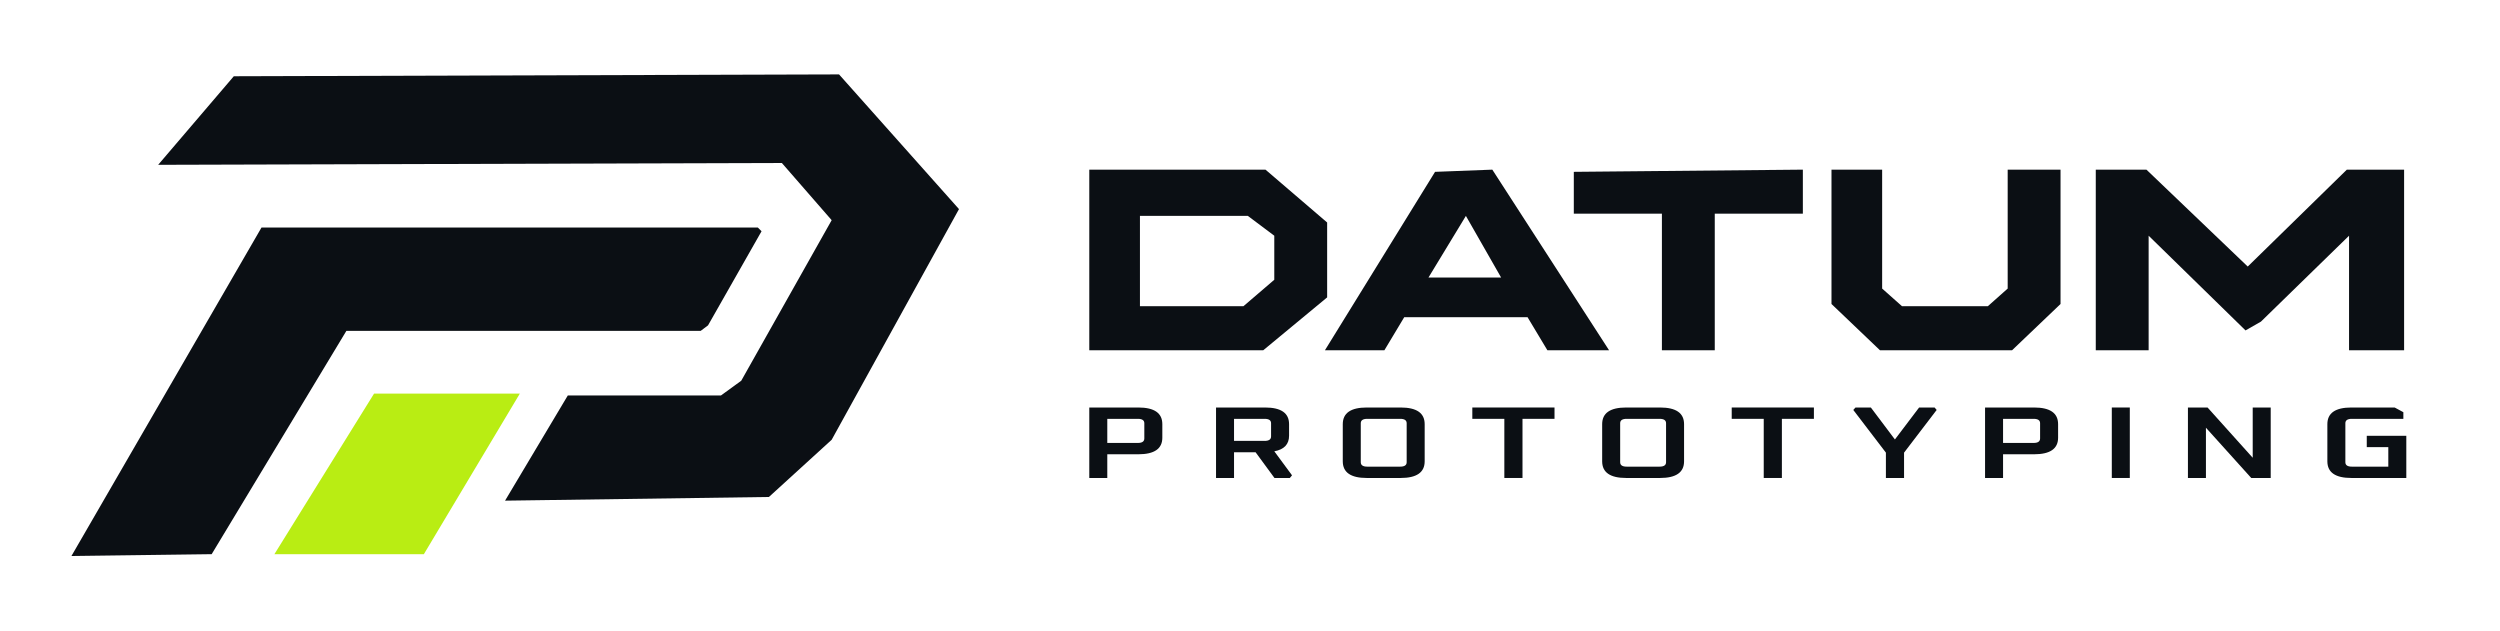
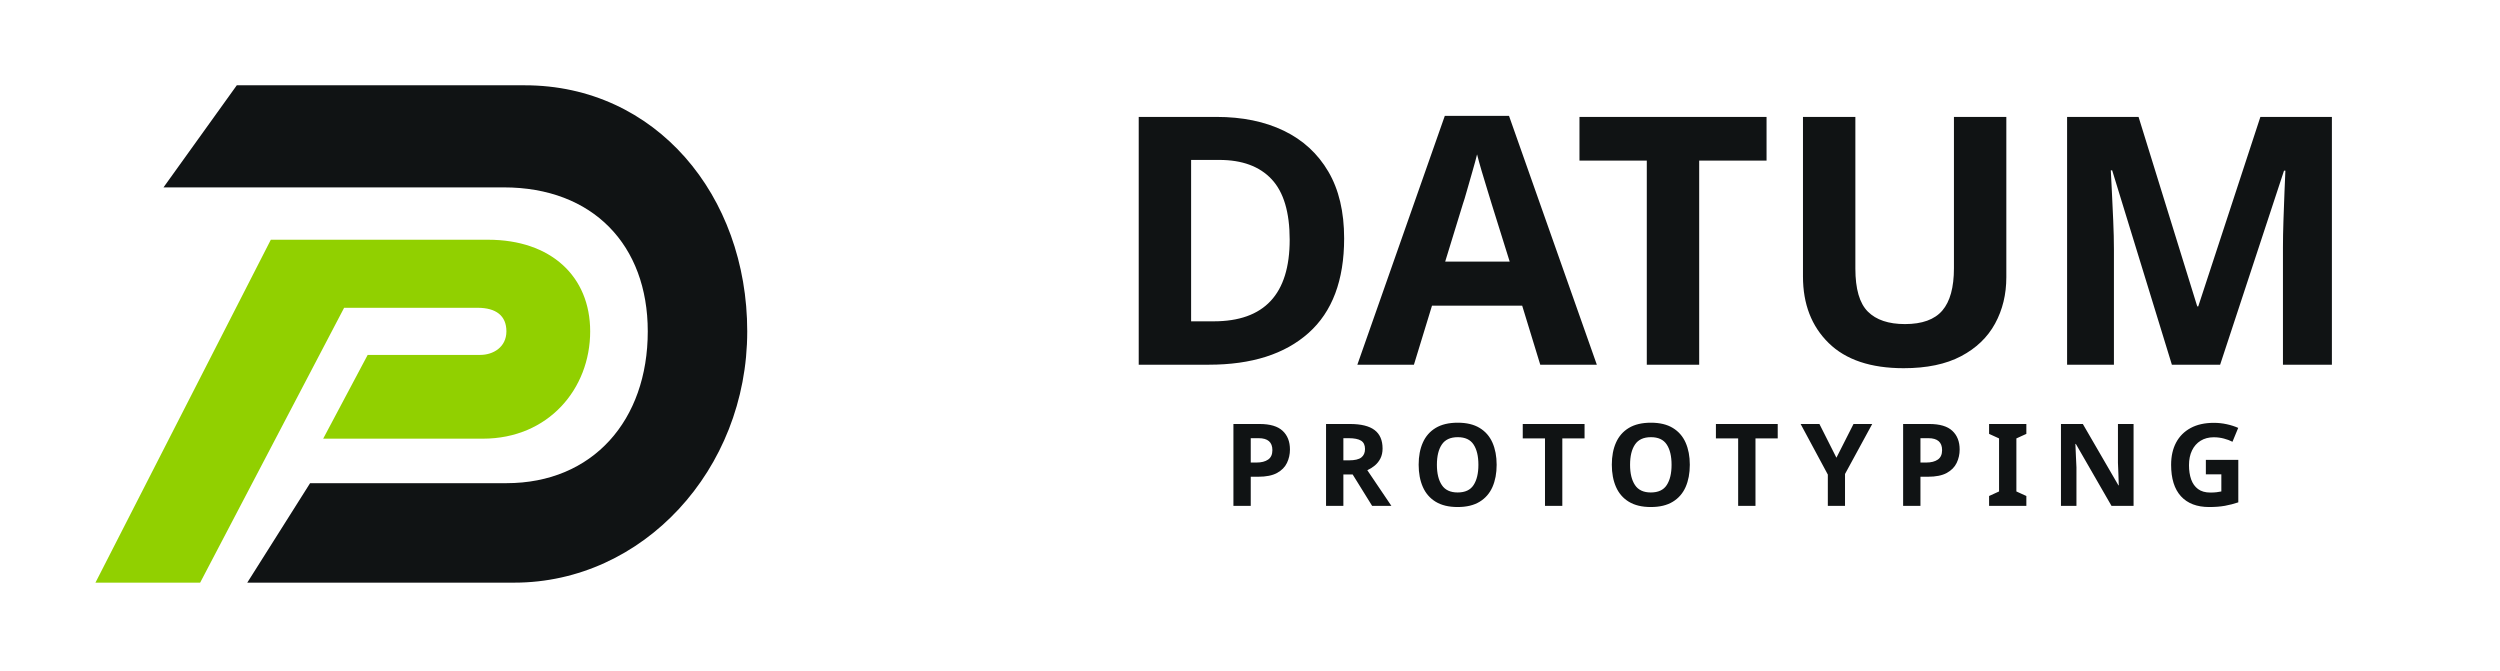
- <svg xmlns="http://www.w3.org/2000/svg" viewBox="0 0 840 212" version="1.1" role="img" aria-label="Datum Prototyping — vandret logo">
-   <g id="DP-symbol" transform="translate(-36.76 5.16) scale(0.62)">
-     <path id="dp-outer" d="M 579 105 L 514 32 L 186 33 L 145 81 L 483 80 L 510 111 L 461 198 L 450 206 L 367 206 L 333 263 L 476 261 L 510 230 Z" fill="#0B0F14" />
-     <path id="dp-inner" d="M 98 293 L 174 292 L 247 171 L 439 171 L 443 168 L 472 117 L 470 115 L 201 115 Z" fill="#0B0F14" />
-     <path id="dp-accent" d="M 341 205 L 262 205 L 208 292 L 289 292 Z" fill="#B9ED13" />
+ <svg xmlns="http://www.w3.org/2000/svg" viewBox="0 0 850 228" role="img" aria-label="Datum Prototyping — horizontal logo">
+   <style>
+     .datum-name { font-family: 'Oxanium',sans-serif; font-style:normal; font-weight:700; font-size:118px; font-kerning:normal; letter-spacing:0; }
+     .datum-prototyping { font-family: 'Oxanium',sans-serif; font-style:normal; font-weight:600; font-size:39px; font-kerning:normal; letter-spacing:7px; }
+   </style>
+   <g transform="translate(28 29) scale(0.89)">
+     <path d="M 59 0 H 169 C 219 0 254 42 254 94 C 254 147 214 190 165 190 H 63 L 87 152 H 162 C 195 152 216 128 216 94 C 216 61 195 39 161 39 H 31 Z" fill="#101314" />
+     <path d="M 72 59 H 155 C 179 59 194 73 194 94 C 194 116 178 135 153 135 H 92 L 109 103 H 152 C 157 103 162 100 162 94 C 162 88 158 85 151 85 H 100 L 45 190 H 5 Z" fill="#91D000" />
  </g>
-   <g id="DATUM-geometric-outlines" fill="#0B0F14" transform="translate(337.88 -182.76) scale(0.74)">
-     <path id="DATUM-D" d="M 38 324 L 38 406 L 117 406 L 146 382 L 146 348 L 118 324 Z M 61 345 L 110 345 L 122 354 L 122 374 L 108 386 L 61 386 Z" fill-rule="evenodd" fill="#0B0F14" />
-     <path id="DATUM-A" d="M 145 406 L 172 406 L 181 391 L 237 391 L 246 406 L 274 406 L 221 324 L 195 325 Z M 209 345 L 225 373 L 192 373 Z" fill-rule="evenodd" fill="#0B0F14" />
-     <path id="DATUM-T" d="M 258 325 L 258 344 L 298 344 L 298 406 L 322 406 L 322 344 L 362 344 L 362 324 Z" fill-rule="evenodd" fill="#0B0F14" />
-     <path id="DATUM-U" d="M 375 324 L 375 385 L 397 406 L 457 406 L 479 385 L 479 324 L 455 324 L 455 378 L 446 386 L 407 386 L 398 378 L 398 324 Z" fill-rule="evenodd" fill="#0B0F14" />
-     <path id="DATUM-M" d="M 495 324 L 495 406 L 519 406 L 519 354 L 563 397 L 570 393 L 610 354 L 610 406 L 635 406 L 635 324 L 609 324 L 564 368 L 518 324 Z" fill-rule="evenodd" fill="#0B0F14" />
-   </g>
-   <g id="PROTOTYPING-Oxanium-SemiBold-outlines" fill="#0B0F14" transform="translate(337.88 -182.76) scale(0.74)">
-     <path id="PROTOTYPING-01-P" d="M85 0V690H417Q580 690 580 527V394Q580 232 417 232H207V0ZM207 343H414Q458 343 458 387V536Q458 579 414 579H207Z" transform="translate(32.305 464) scale(0.067 -0.04637681)" fill="#0B0F14" />
-     <path id="PROTOTYPING-02-R" d="M85 0V690H417Q580 690 580 527V414Q580 288 480 261L600 26L585 0H481L353 252H207V0ZM207 363H414Q458 363 458 407V536Q458 579 414 579H207Z" transform="translate(89.8538 464) scale(0.067 -0.04637681)" fill="#0B0F14" />
-     <path id="PROTOTYPING-03-O" d="M75 163V527Q75 690 238 690H467Q630 690 630 527V163Q630 0 467 0H238Q75 0 75 163ZM197 154Q197 111 241 111H464Q508 111 508 154V536Q508 579 464 579H241Q197 579 197 536Z" transform="translate(148.0726 464) scale(0.067 -0.04637681)" fill="#0B0F14" />
-     <path id="PROTOTYPING-04-T" d="M24 579V690H581V579H364V0H241V579Z" transform="translate(210.3114 464) scale(0.067 -0.04637681)" fill="#0B0F14" />
-     <path id="PROTOTYPING-05-O" d="M75 163V527Q75 690 238 690H467Q630 690 630 527V163Q630 0 467 0H238Q75 0 75 163ZM197 154Q197 111 241 111H464Q508 111 508 154V536Q508 579 464 579H241Q197 579 197 536Z" transform="translate(265.8502 464) scale(0.067 -0.04637681)" fill="#0B0F14" />
-     <path id="PROTOTYPING-06-T" d="M24 579V690H581V579H364V0H241V579Z" transform="translate(328.089 464) scale(0.067 -0.04637681)" fill="#0B0F14" />
-     <path id="PROTOTYPING-07-Y" d="M19 666 34 690H138L301 377L465 690H570L584 666L363 248V0H240V248Z" transform="translate(383.6278 464) scale(0.067 -0.04637681)" fill="#0B0F14" />
-     <path id="PROTOTYPING-08-P" d="M85 0V690H417Q580 690 580 527V394Q580 232 417 232H207V0ZM207 343H414Q458 343 458 387V536Q458 579 414 579H207Z" transform="translate(439.0326 464) scale(0.067 -0.04637681)" fill="#0B0F14" />
-     <path id="PROTOTYPING-09-I" d="M85 0V690H207V0Z" transform="translate(496.5814 464) scale(0.067 -0.04637681)" fill="#0B0F14" />
-     <path id="PROTOTYPING-10-N" d="M85 0V690H218L524 198V690H646V0H514L207 492V0Z" transform="translate(531.1492 464) scale(0.067 -0.04637681)" fill="#0B0F14" />
-     <path id="PROTOTYPING-11-G" d="M75 163V527Q75 690 238 690H531L590 644V579H241Q197 579 197 536V154Q197 111 241 111H488V302H342V413H610V0H238Q75 0 75 163Z" transform="translate(595.13 464) scale(0.067 -0.04637681)" fill="#0B0F14" />
+   <g fill="#101314" text-anchor="middle">
+     <text class="datum-name" x="590" y="124">DATUM</text>
+     <text class="datum-prototyping" x="590" y="172">PROTOTYPING</text>
  </g>
</svg>
